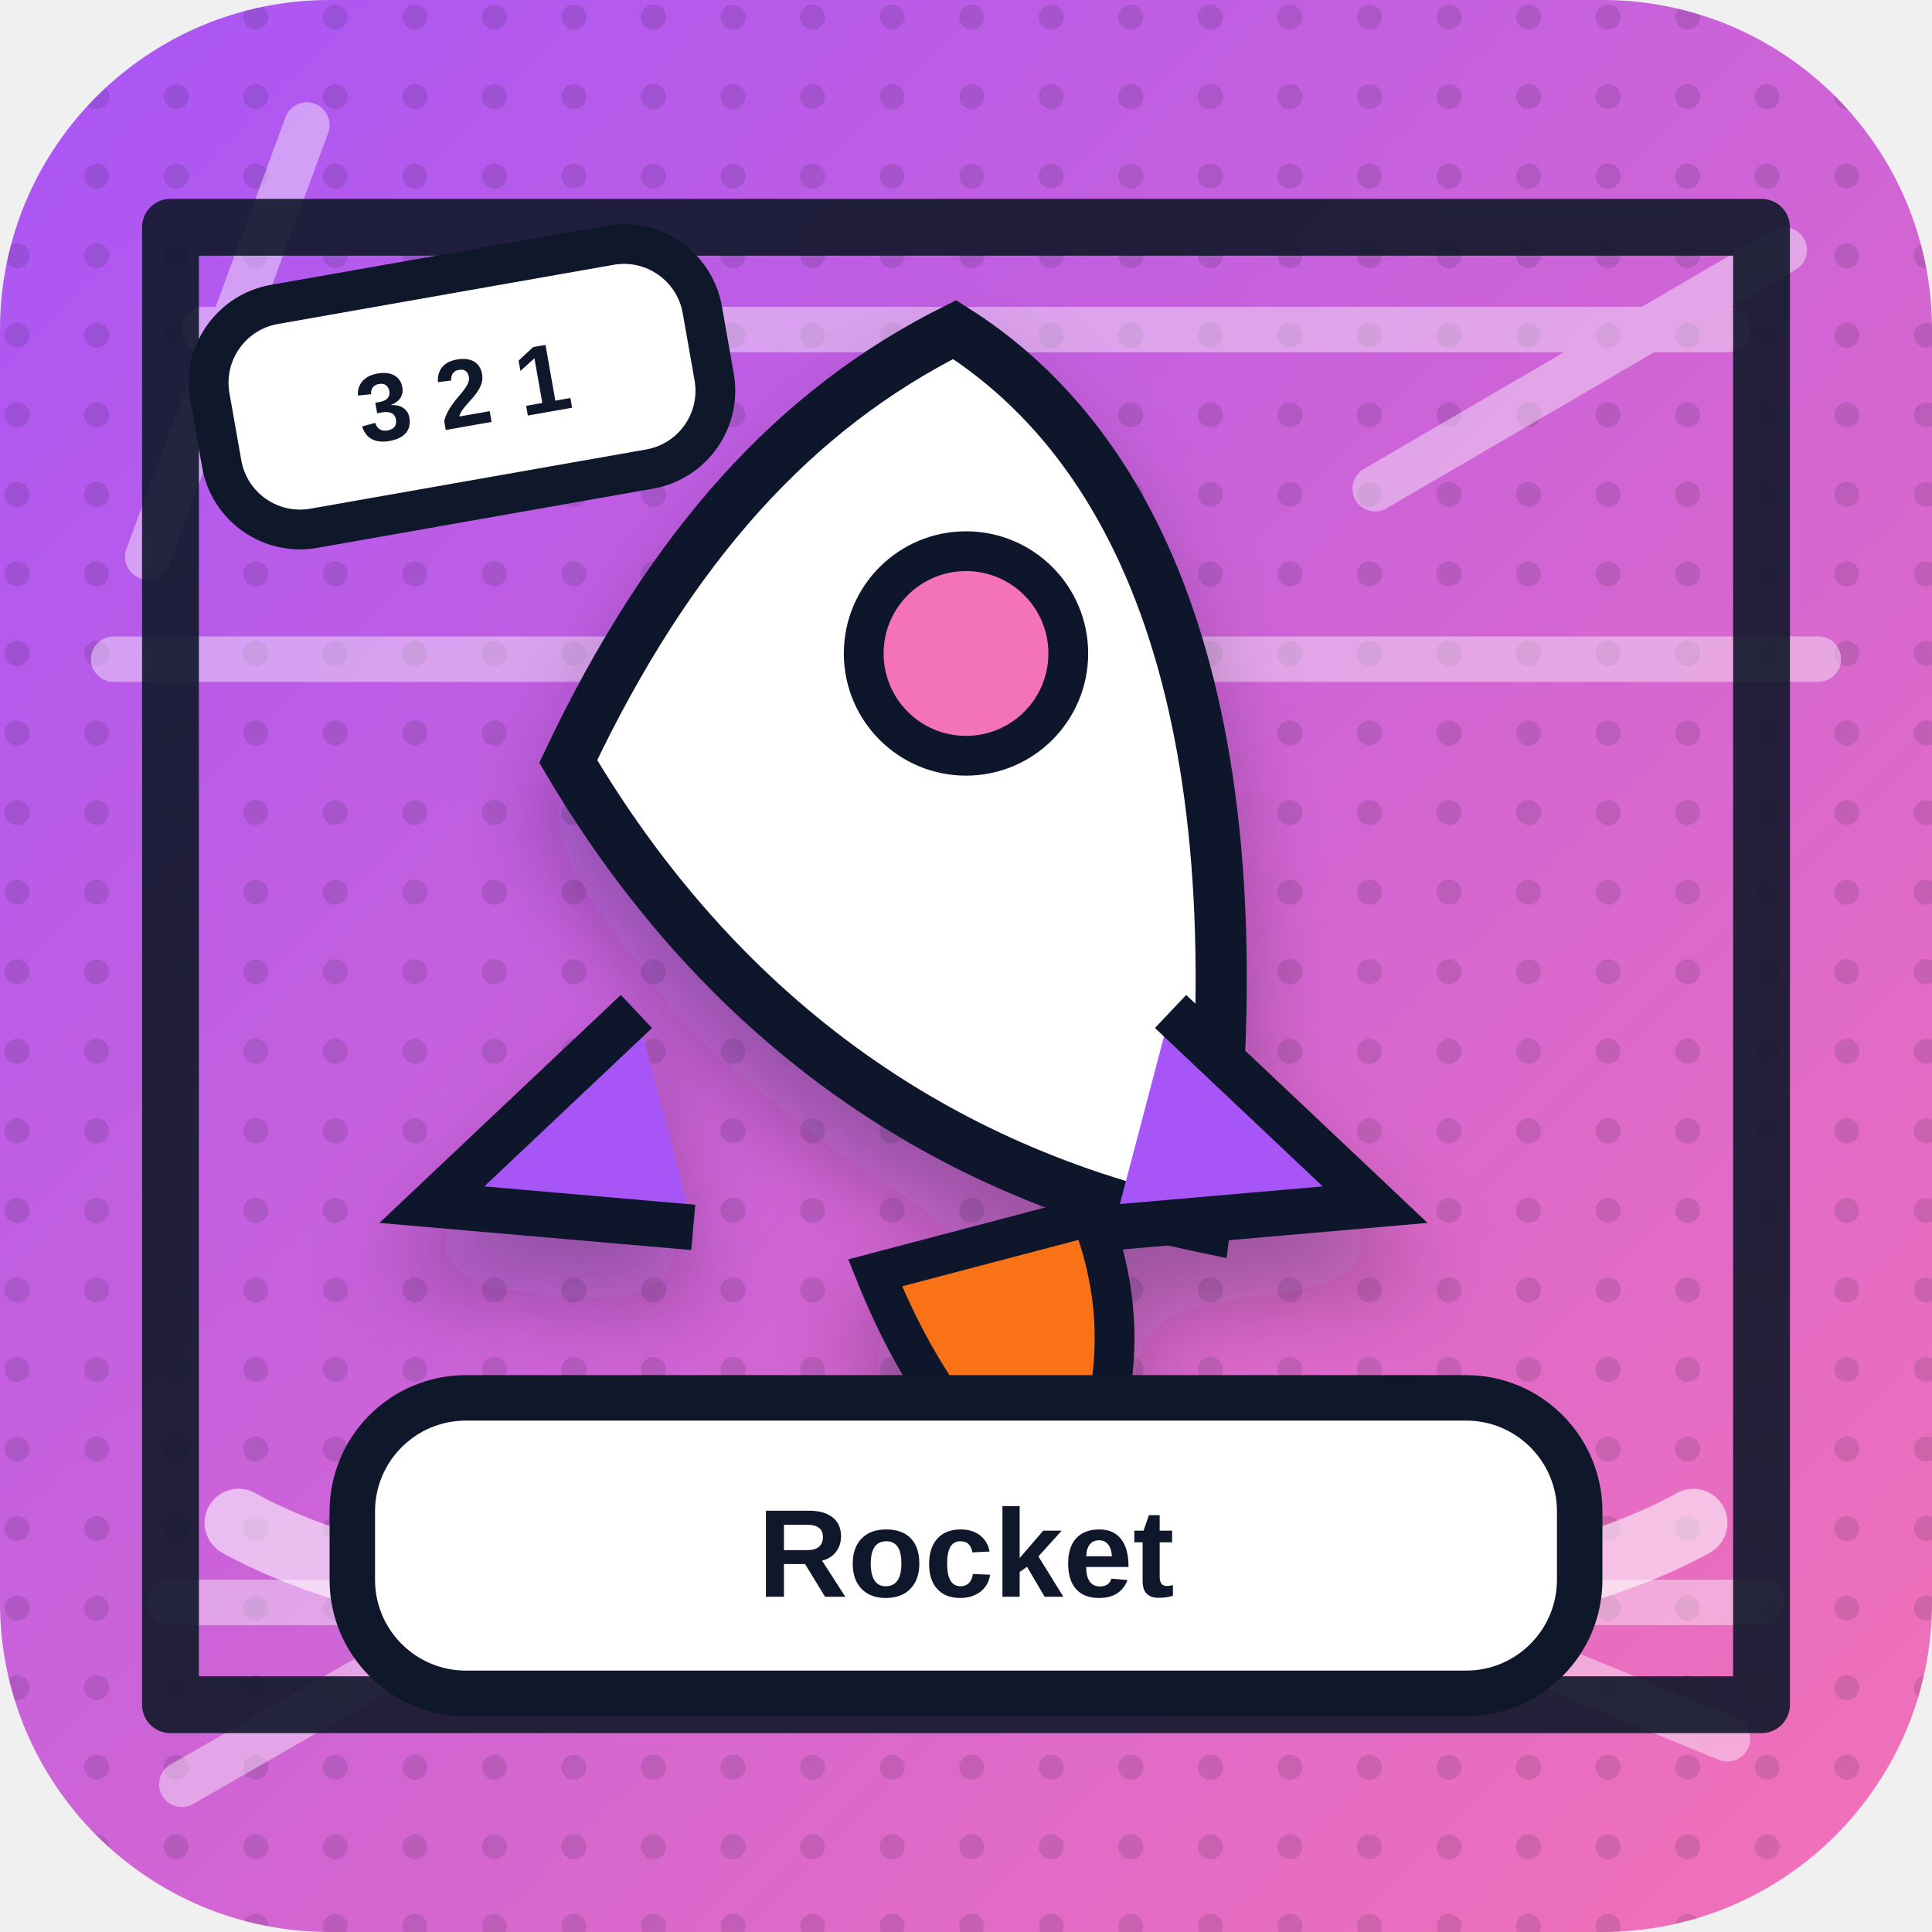
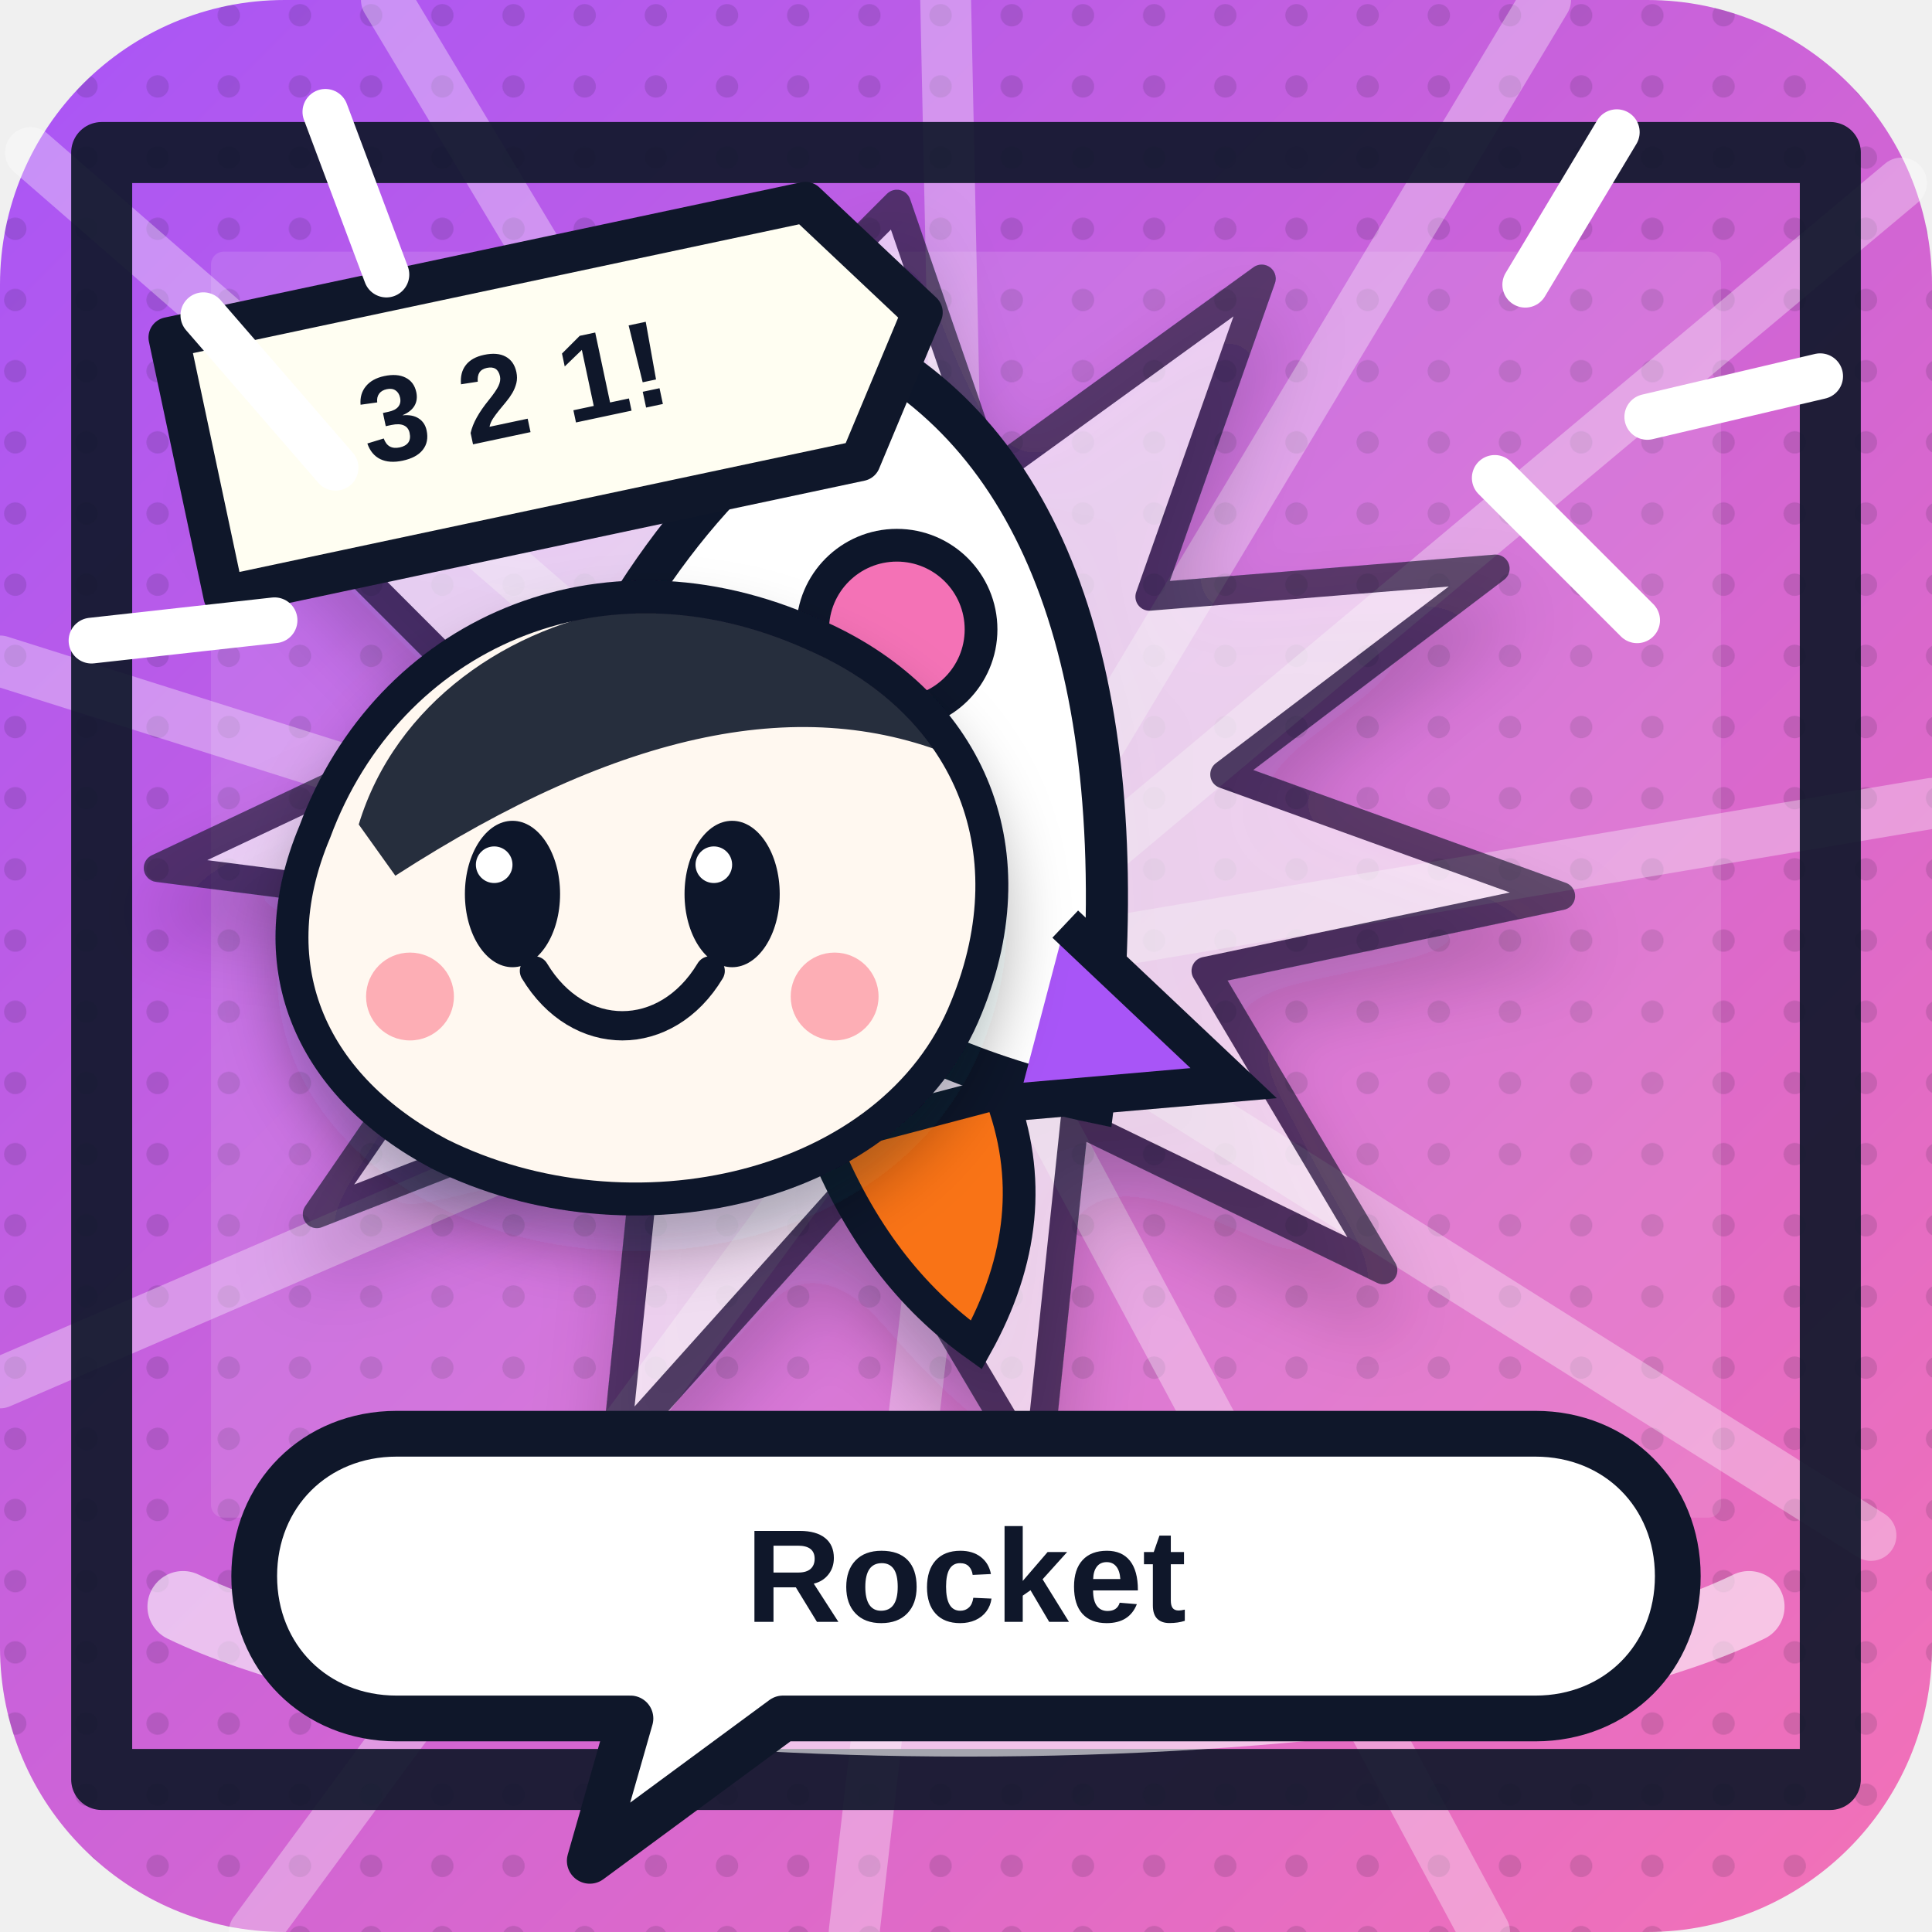
- <svg xmlns="http://www.w3.org/2000/svg" viewBox="0 0 340 340" role="img" aria-label="Rocket manga classroom tool icon">
+ <svg xmlns="http://www.w3.org/2000/svg" viewBox="0 0 380 380" role="img" aria-label="Rocket manga classroom tool icon">
  <defs>
    <linearGradient id="bg" x1="0" y1="0" x2="1" y2="1">
      <stop offset="0" stop-color="#a855f7" />
      <stop offset="1" stop-color="#f472b6" />
    </linearGradient>
    <pattern id="dots" width="14" height="14" patternUnits="userSpaceOnUse">
      <circle cx="3" cy="3" r="2.2" fill="#0f172a" opacity=".13" />
    </pattern>
    <filter id="shadow" x="-20%" y="-20%" width="140%" height="140%">
      <feDropShadow dx="0" dy="10" stdDeviation="8" flood-color="#0f172a" flood-opacity=".28" />
    </filter>
  </defs>
-   <rect width="340" height="340" rx="58" fill="url(#bg)" />
-   <rect width="340" height="340" rx="58" fill="url(#dots)" />
-   <path d="M36 58h268M20 116h300M30 282h280M54 22l-28 76M314 44l-72 42M304 306l-88-36M32 314l94-54" stroke="#fff" stroke-width="8" stroke-linecap="round" opacity=".42" />
-   <path d="M30 40h280v260H30z" fill="none" stroke="#0f172a" stroke-width="10" stroke-linejoin="round" opacity=".9" />
-   <g filter="url(#shadow)">
+   <rect width="380" height="380" rx="56" fill="url(#bg)" />
+   <rect width="380" height="380" rx="56" fill="url(#dots)" />
+   <path d="M190 190L6 30M190 190L76 0M190 190L186 0M190 190L304 0M190 190L374 36M190 190L380 158M190 190L368 302M190 190L292 380M190 190L168 380M190 190L50 380M190 190L0 272M190 190L0 130" stroke="#fff" stroke-width="10" stroke-linecap="round" opacity=".34" />
+   <path d="M20 30h340v320H20z" fill="none" stroke="#0f172a" stroke-width="12" stroke-linejoin="round" opacity=".92" />
+   <path d="M44 52h292v244H44z" fill="#ffffff" opacity=".12" stroke="#ffffff" stroke-width="5" stroke-linejoin="round" />
+   <g transform="translate(20 18) scale(.92)" filter="url(#shadow)">
+     <path d="M170 24l20 58 58-42-24 68 74-6-58 44 72 26-76 16 38 64-66-32-8 76-38-64-52 58 8-78-72 28 44-64-78-10 72-34-54-54 72 14z" fill="#ffffff" opacity=".64" stroke="#0f172a" stroke-width="6" stroke-linejoin="round" />
    <path d="M168 58c38 24 54 78 44 158-48-10-86-38-112-82 18-38 40-62 68-76z" fill="#ffffff" stroke="#0f172a" stroke-width="9" />
    <circle cx="170" cy="115" r="18" fill="#f472b6" stroke="#0f172a" stroke-width="7" />
    <path d="M112 178l-36 34 46 4M206 178l36 34-46 4" fill="#a855f7" stroke="#0f172a" stroke-width="8" />
    <path d="M154 224c8 20 19 34 33 44 10-18 12-36 5-54z" fill="#f97316" stroke="#0f172a" stroke-width="7" />
  </g>
-   <path d="M42 268c50 28 206 28 256 0" fill="none" stroke="#fff" stroke-width="12" stroke-linecap="round" opacity=".58" />
-   <rect x="62" y="246" width="216" height="52" rx="20" fill="#ffffff" stroke="#0f172a" stroke-width="8" />
-   <text x="170" y="281" text-anchor="middle" font-size="22" font-weight="900" fill="#0f172a" font-family="Arial Black, Arial">Rocket</text>
-   <g transform="rotate(-10 82 72)">
-     <rect x="38" y="48" width="88" height="40" rx="14" fill="#ffffff" stroke="#0f172a" stroke-width="7" />
-     <text x="82" y="75" text-anchor="middle" font-size="17" font-weight="900" fill="#0f172a" font-family="Arial Black, Arial">3 2 1</text>
+   <g transform="translate(0 34) scale(.72)" filter="url(#shadow)">
+     <g>
+       <path d="M86 180c20-54 78-80 136-54 42 18 60 58 42 102-20 50-92 66-144 40-34-18-50-50-34-88z" fill="#fff8f0" stroke="#0f172a" stroke-width="9" />
+       <path d="M98 178c20-66 124-86 164-18-42-18-92-8-154 32z" fill="#0f172a" opacity=".9" />
+       <ellipse cx="140" cy="197" rx="13" ry="20" fill="#0f172a" />
+       <ellipse cx="200" cy="197" rx="13" ry="20" fill="#0f172a" />
+       <circle cx="135" cy="189" r="5" fill="#fff" />
+       <circle cx="195" cy="189" r="5" fill="#fff" />
+       <path d="M146 218c12 20 36 20 48 0" fill="none" stroke="#0f172a" stroke-width="8" stroke-linecap="round" />
+       <circle cx="112" cy="225" r="12" fill="#fb7185" opacity=".55" />
+       <circle cx="228" cy="225" r="12" fill="#fb7185" opacity=".55" />
+     </g>
  </g>
+   <path d="M36 316c62 30 246 30 308 0" fill="none" stroke="#fff" stroke-width="14" stroke-linecap="round" opacity=".6" />
+   <path d="M78 282h224c16 0 28 12 28 28s-12 28-28 28H154l-38 28 8-28H78c-16 0-28-12-28-28s12-28 28-28z" fill="#ffffff" stroke="#0f172a" stroke-width="9" stroke-linejoin="round" />
+   <text x="190" y="319" text-anchor="middle" font-size="26" font-weight="900" fill="#0f172a" font-family="Arial Black, Arial">Rocket</text>
+   <g transform="rotate(-12 104 82)">
+     <path d="M38 52h128l18 26-18 26H38z" fill="#fffef2" stroke="#0f172a" stroke-width="8" stroke-linejoin="round" />
+     <text x="102" y="85" text-anchor="middle" font-size="24" font-weight="900" fill="#0f172a" font-family="Arial Black, Arial">3 2 1!</text>
+   </g>
+   <path d="M300 56l18-30M324 82l34-8M294 94l28 28M66 92L40 62M54 122l-36 4M76 54L64 22" stroke="#fff" stroke-width="9" stroke-linecap="round" />
</svg>
